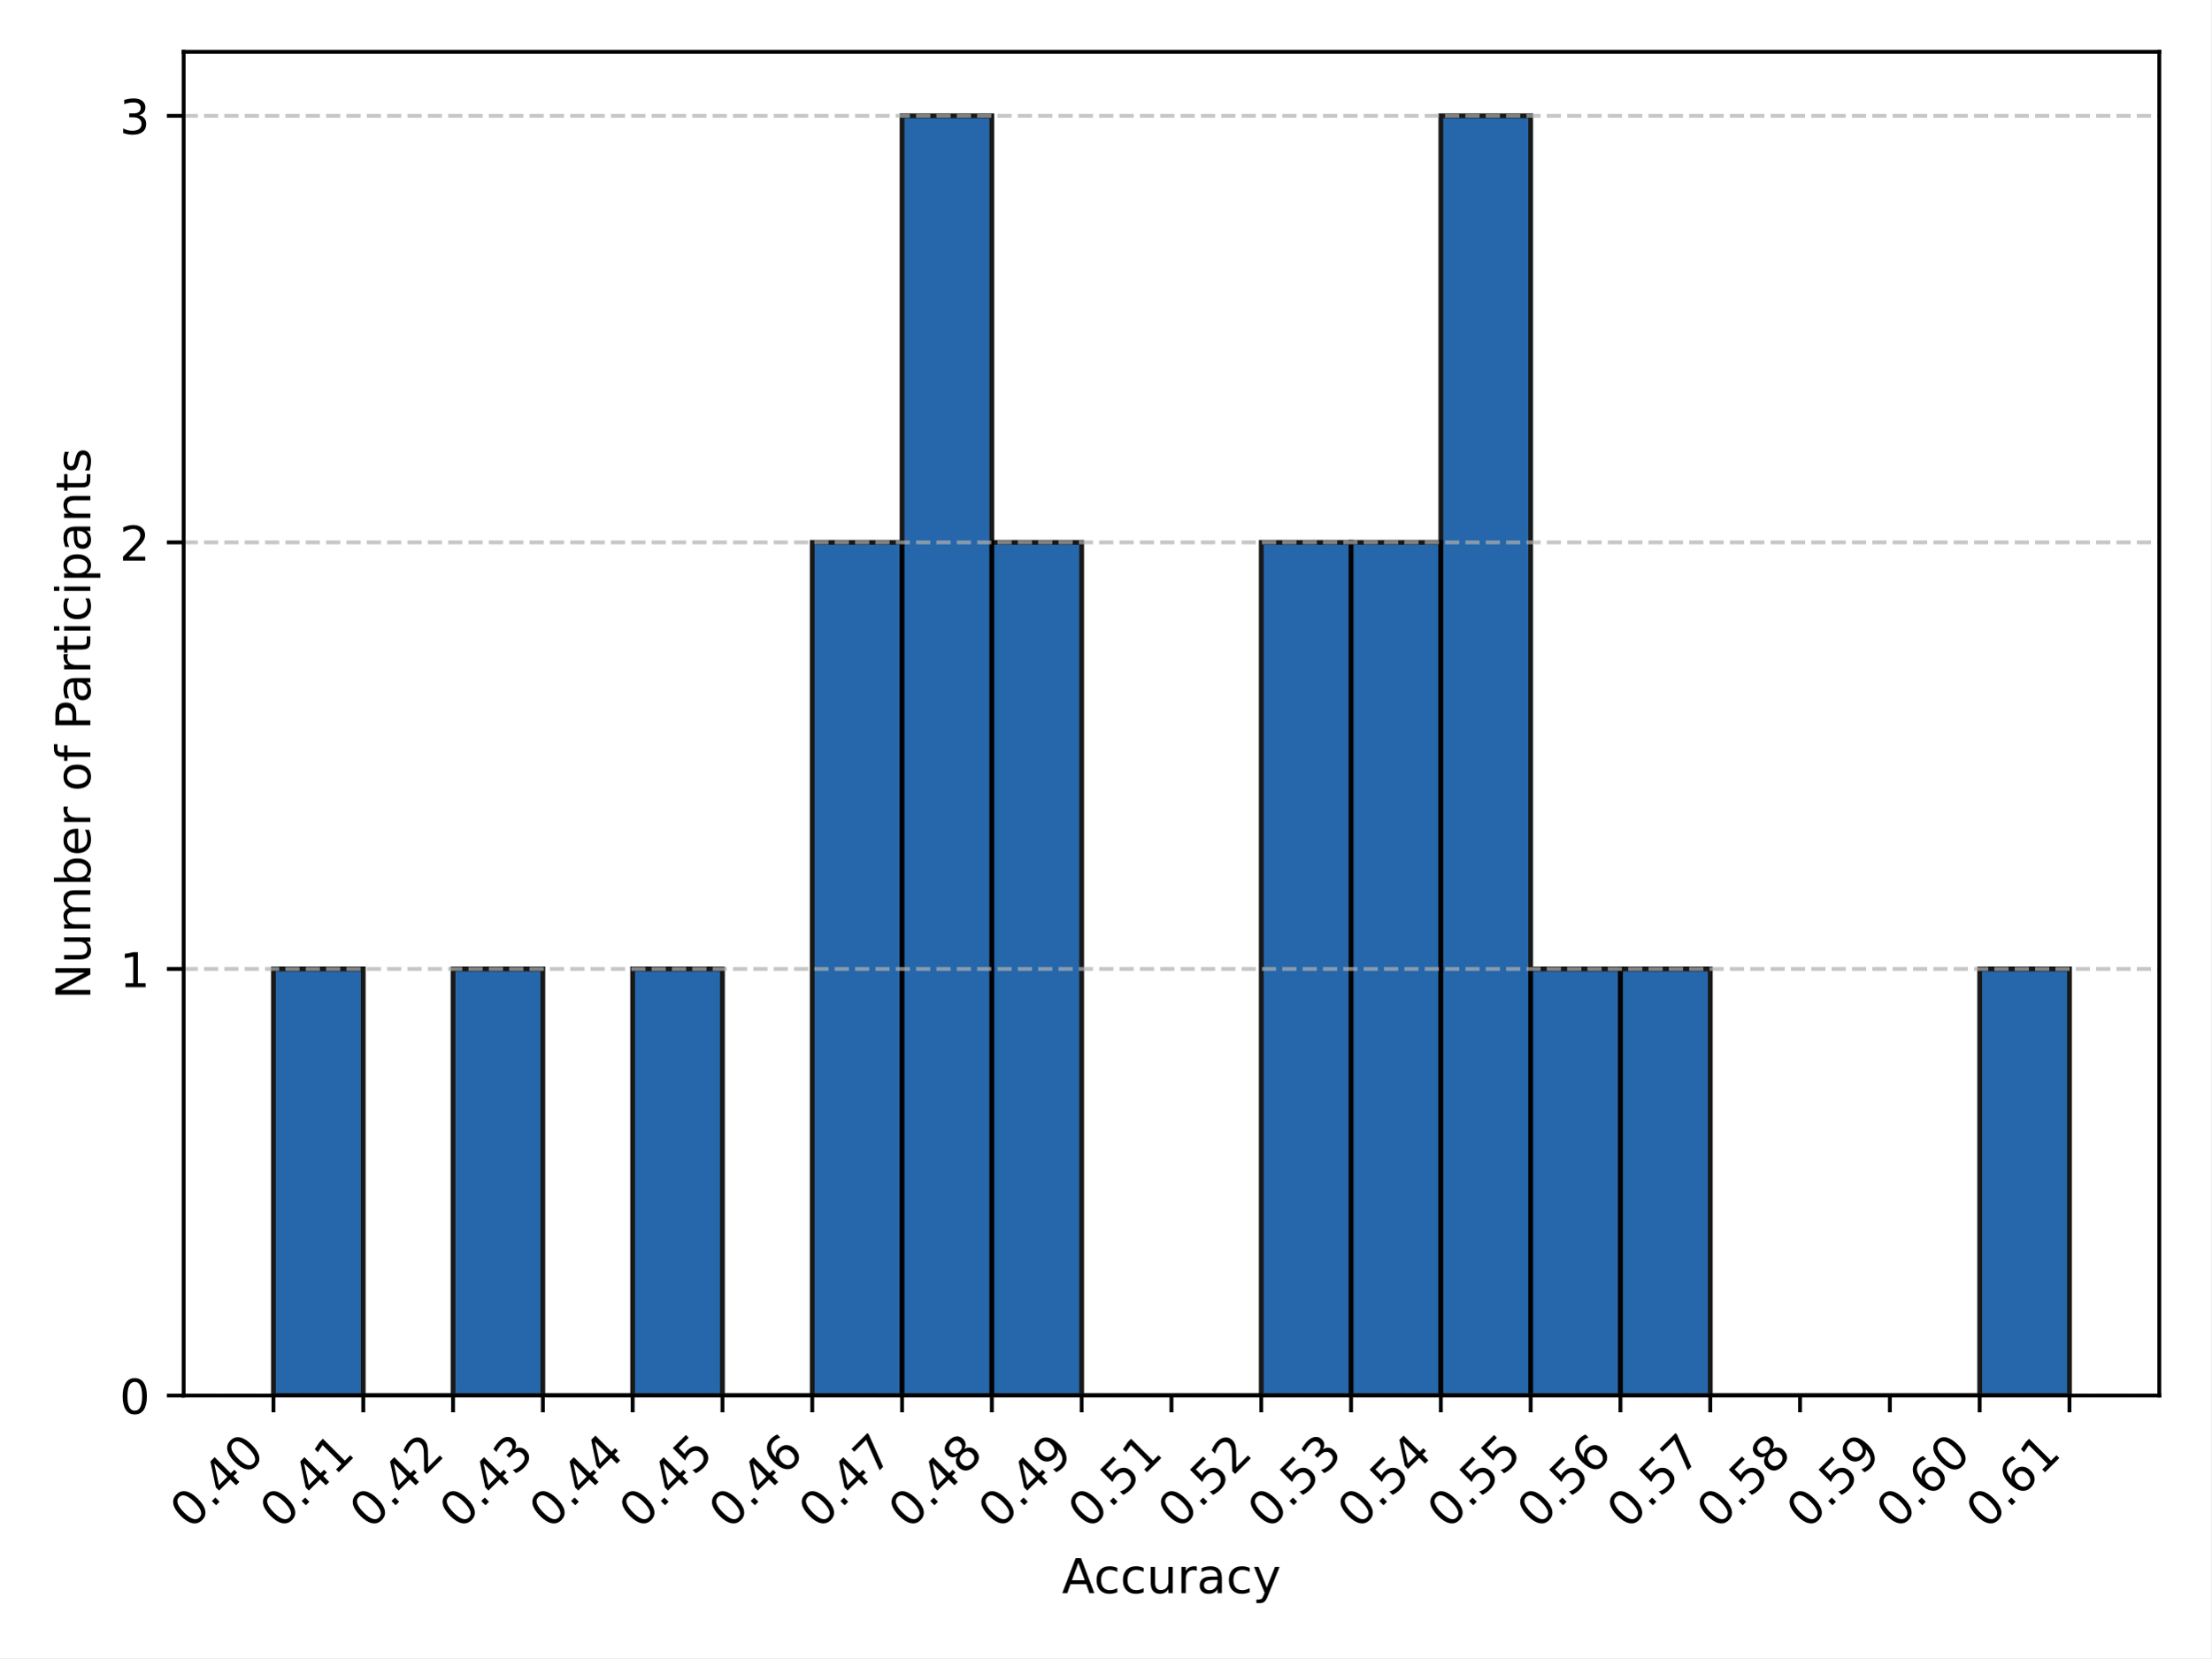
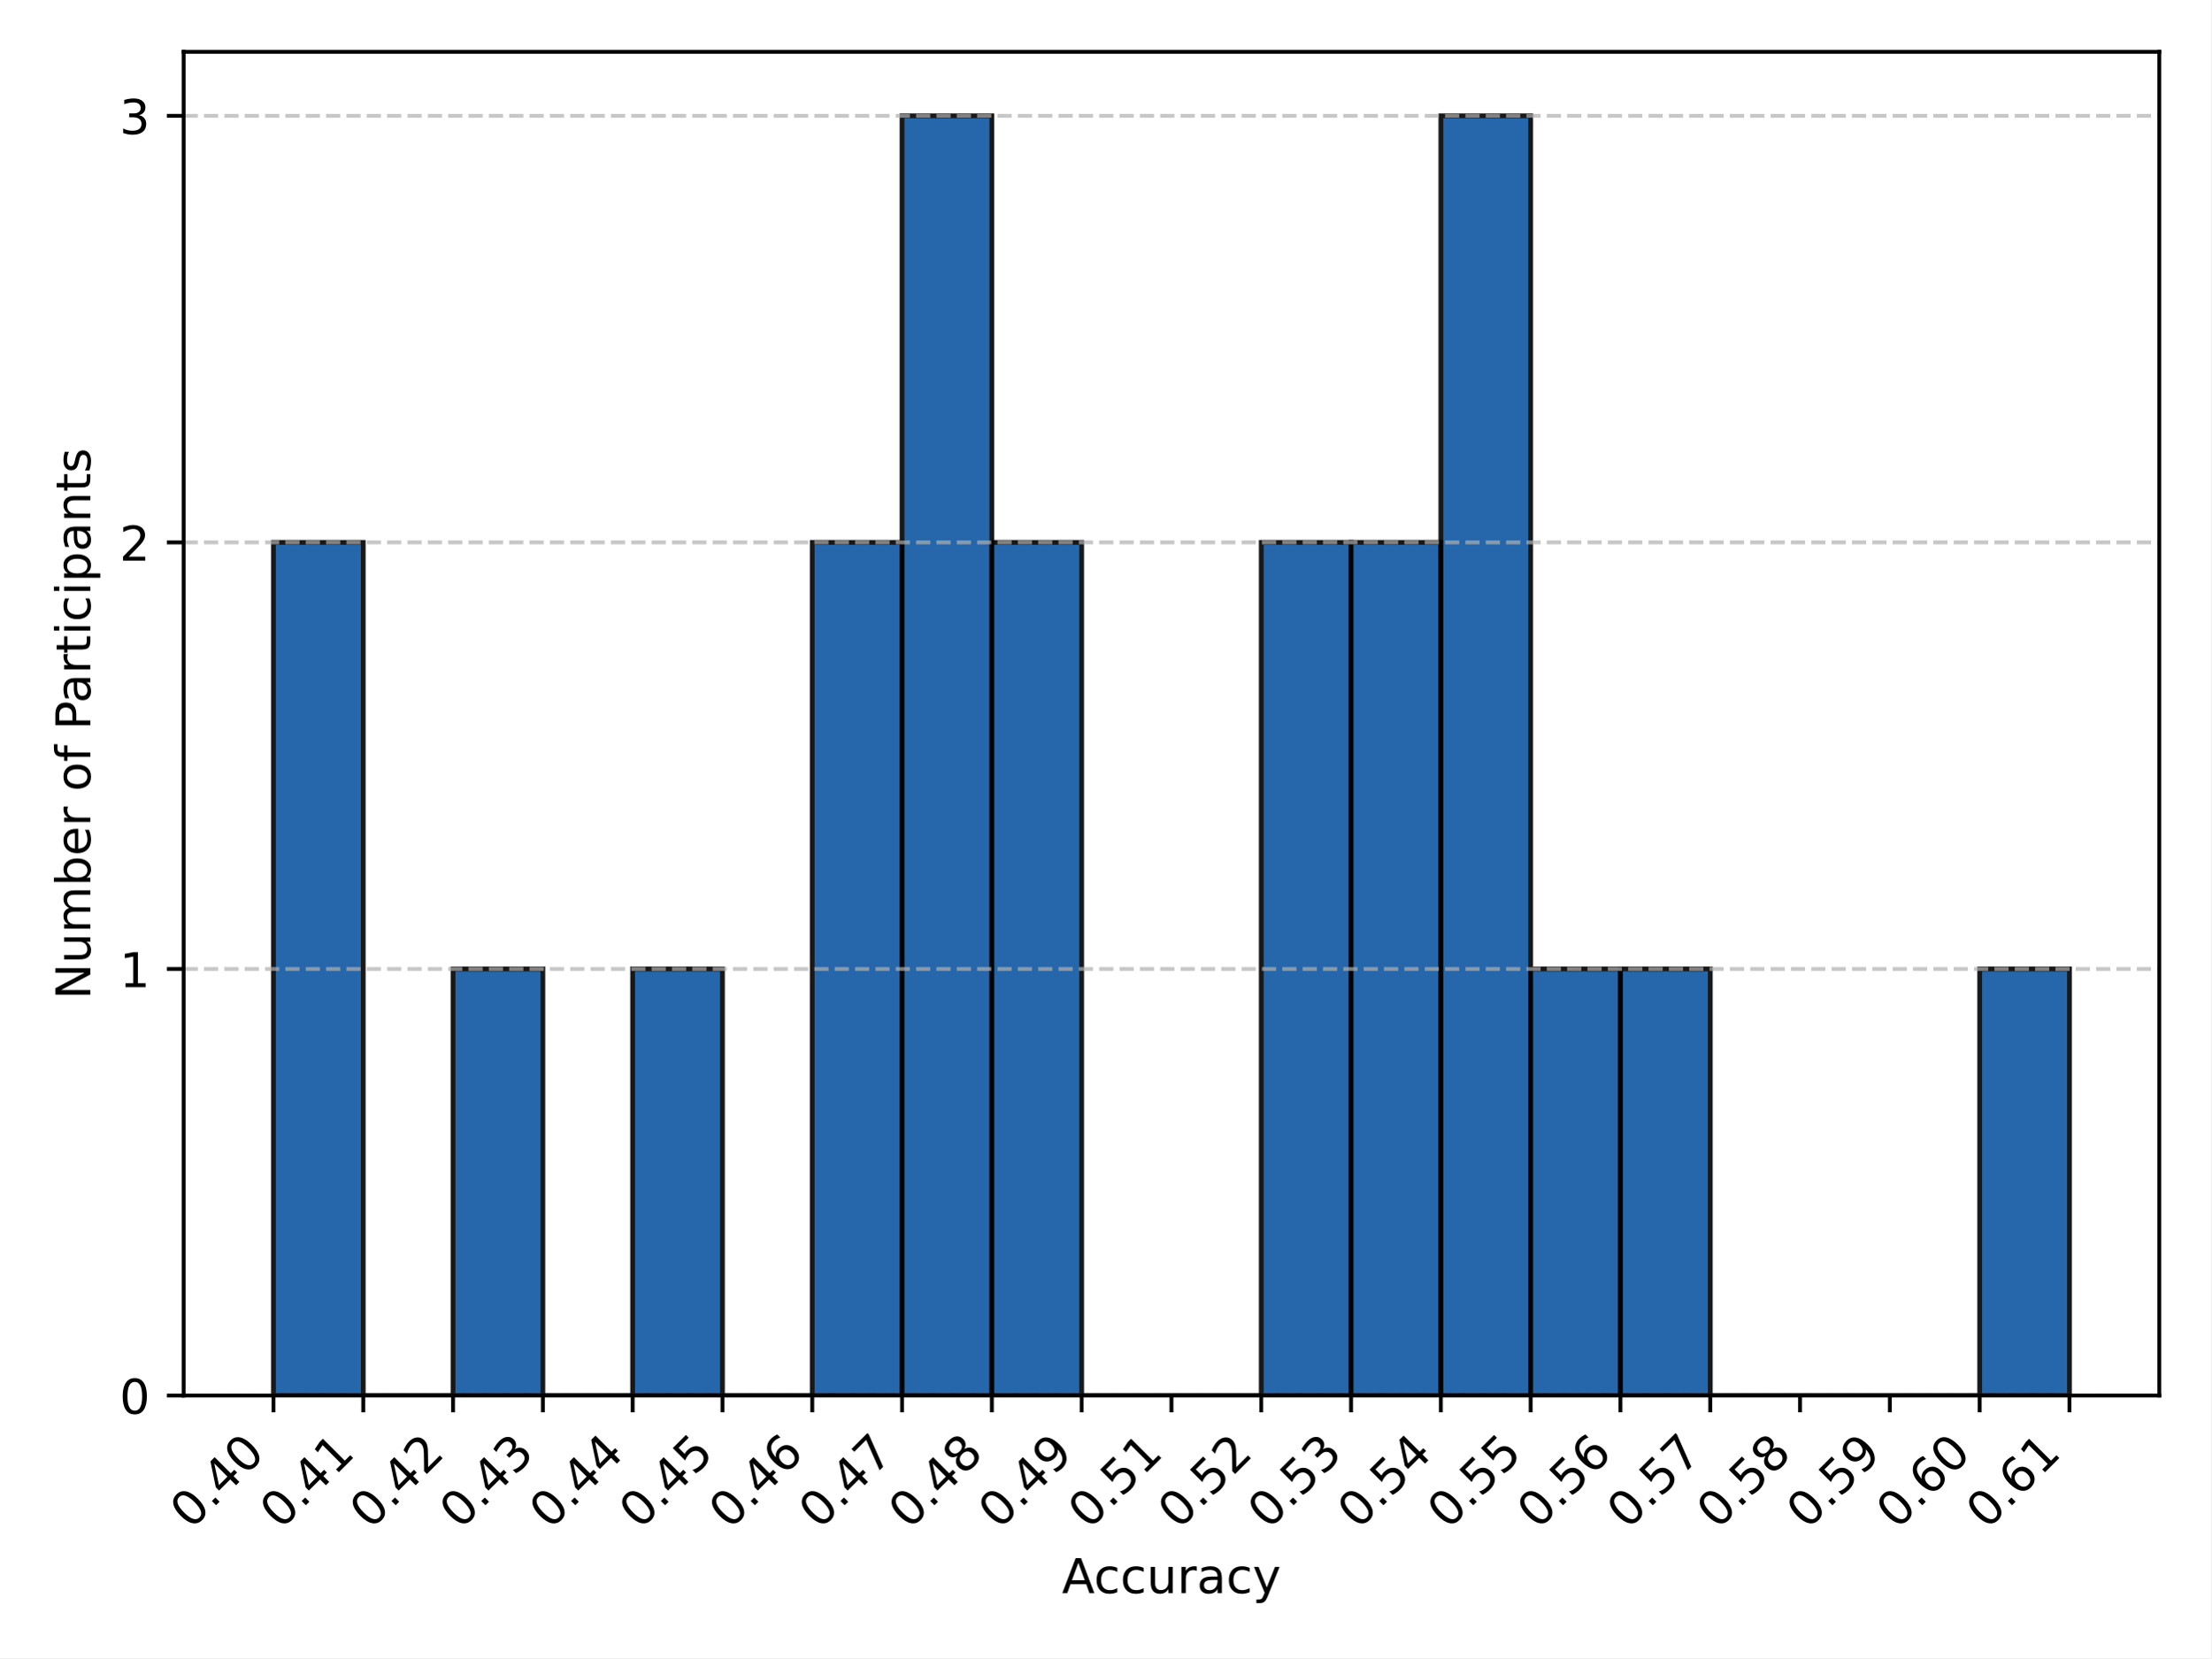
<svg xmlns="http://www.w3.org/2000/svg" xmlns:xlink="http://www.w3.org/1999/xlink" width="460.8pt" height="345.6pt" viewBox="0 0 460.8 345.6" version="1.1">
  <defs>
    <style type="text/css">*{stroke-linejoin: round; stroke-linecap: butt}</style>
  </defs>
  <g id="figure_1">
    <g id="patch_1">
      <path d="M 0 345.6  L 460.8 345.6  L 460.8 0  L 0 0  z " style="fill: #ffffff" />
    </g>
    <g id="axes_1">
      <g id="patch_2">
        <path d="M 38.27 290.873  L 450 290.873  L 450 10.8  L 38.27 10.8  z " style="fill: #ffffff" />
      </g>
      <g id="patch_3">
-         <path d="M 56.985 290.873  L 75.7 290.873  L 75.7 201.961  L 56.985 201.961  z " clip-path="url(#p32e6f1de8e)" style="fill: #0d57a1; opacity: 0.9; stroke: #000000; stroke-linejoin: miter" />
+         <path d="M 56.985 290.873  L 75.7 290.873  L 75.7 113.049  L 56.985 113.049  z " clip-path="url(#p6418ad8a39)" style="fill: #0d57a1; opacity: 0.9; stroke: #000000; stroke-linejoin: miter" />
      </g>
      <g id="patch_4">
-         <path d="M 75.7 290.873  L 94.415 290.873  L 94.415 290.873  L 75.7 290.873  z " clip-path="url(#p32e6f1de8e)" style="fill: #0d57a1; opacity: 0.9; stroke: #000000; stroke-linejoin: miter" />
+         <path d="M 75.7 290.873  L 94.415 290.873  L 94.415 290.873  L 75.7 290.873  z " clip-path="url(#p6418ad8a39)" style="fill: #0d57a1; opacity: 0.9; stroke: #000000; stroke-linejoin: miter" />
      </g>
      <g id="patch_5">
-         <path d="M 94.415 290.873  L 113.13 290.873  L 113.13 201.961  L 94.415 201.961  z " clip-path="url(#p32e6f1de8e)" style="fill: #0d57a1; opacity: 0.9; stroke: #000000; stroke-linejoin: miter" />
+         <path d="M 94.415 290.873  L 113.13 290.873  L 113.13 201.961  L 94.415 201.961  z " clip-path="url(#p6418ad8a39)" style="fill: #0d57a1; opacity: 0.9; stroke: #000000; stroke-linejoin: miter" />
      </g>
      <g id="patch_6">
-         <path d="M 113.13 290.873  L 131.845 290.873  L 131.845 290.873  L 113.13 290.873  z " clip-path="url(#p32e6f1de8e)" style="fill: #0d57a1; opacity: 0.9; stroke: #000000; stroke-linejoin: miter" />
+         <path d="M 113.13 290.873  L 131.845 290.873  L 131.845 290.873  L 113.13 290.873  z " clip-path="url(#p6418ad8a39)" style="fill: #0d57a1; opacity: 0.9; stroke: #000000; stroke-linejoin: miter" />
      </g>
      <g id="patch_7">
-         <path d="M 131.845 290.873  L 150.56 290.873  L 150.56 201.961  L 131.845 201.961  z " clip-path="url(#p32e6f1de8e)" style="fill: #0d57a1; opacity: 0.9; stroke: #000000; stroke-linejoin: miter" />
+         <path d="M 131.845 290.873  L 150.56 290.873  L 150.56 201.961  L 131.845 201.961  z " clip-path="url(#p6418ad8a39)" style="fill: #0d57a1; opacity: 0.9; stroke: #000000; stroke-linejoin: miter" />
      </g>
      <g id="patch_8">
-         <path d="M 150.56 290.873  L 169.275 290.873  L 169.275 290.873  L 150.56 290.873  z " clip-path="url(#p32e6f1de8e)" style="fill: #0d57a1; opacity: 0.9; stroke: #000000; stroke-linejoin: miter" />
+         <path d="M 150.56 290.873  L 169.275 290.873  L 169.275 290.873  L 150.56 290.873  z " clip-path="url(#p6418ad8a39)" style="fill: #0d57a1; opacity: 0.9; stroke: #000000; stroke-linejoin: miter" />
      </g>
      <g id="patch_9">
-         <path d="M 169.275 290.873  L 187.99 290.873  L 187.99 113.049  L 169.275 113.049  z " clip-path="url(#p32e6f1de8e)" style="fill: #0d57a1; opacity: 0.9; stroke: #000000; stroke-linejoin: miter" />
+         <path d="M 169.275 290.873  L 187.99 290.873  L 187.99 113.049  L 169.275 113.049  z " clip-path="url(#p6418ad8a39)" style="fill: #0d57a1; opacity: 0.9; stroke: #000000; stroke-linejoin: miter" />
      </g>
      <g id="patch_10">
-         <path d="M 187.99 290.873  L 206.705 290.873  L 206.705 24.137  L 187.99 24.137  z " clip-path="url(#p32e6f1de8e)" style="fill: #0d57a1; opacity: 0.9; stroke: #000000; stroke-linejoin: miter" />
+         <path d="M 187.99 290.873  L 206.705 290.873  L 206.705 24.137  L 187.99 24.137  z " clip-path="url(#p6418ad8a39)" style="fill: #0d57a1; opacity: 0.9; stroke: #000000; stroke-linejoin: miter" />
      </g>
      <g id="patch_11">
-         <path d="M 206.705 290.873  L 225.42 290.873  L 225.42 113.049  L 206.705 113.049  z " clip-path="url(#p32e6f1de8e)" style="fill: #0d57a1; opacity: 0.9; stroke: #000000; stroke-linejoin: miter" />
+         <path d="M 206.705 290.873  L 225.42 290.873  L 225.42 113.049  L 206.705 113.049  z " clip-path="url(#p6418ad8a39)" style="fill: #0d57a1; opacity: 0.9; stroke: #000000; stroke-linejoin: miter" />
      </g>
      <g id="patch_12">
-         <path d="M 225.42 290.873  L 244.135 290.873  L 244.135 290.873  L 225.42 290.873  z " clip-path="url(#p32e6f1de8e)" style="fill: #0d57a1; opacity: 0.9; stroke: #000000; stroke-linejoin: miter" />
+         <path d="M 225.42 290.873  L 244.135 290.873  L 244.135 290.873  L 225.42 290.873  z " clip-path="url(#p6418ad8a39)" style="fill: #0d57a1; opacity: 0.9; stroke: #000000; stroke-linejoin: miter" />
      </g>
      <g id="patch_13">
-         <path d="M 244.135 290.873  L 262.85 290.873  L 262.85 290.873  L 244.135 290.873  z " clip-path="url(#p32e6f1de8e)" style="fill: #0d57a1; opacity: 0.9; stroke: #000000; stroke-linejoin: miter" />
+         <path d="M 244.135 290.873  L 262.85 290.873  L 262.85 290.873  L 244.135 290.873  z " clip-path="url(#p6418ad8a39)" style="fill: #0d57a1; opacity: 0.9; stroke: #000000; stroke-linejoin: miter" />
      </g>
      <g id="patch_14">
-         <path d="M 262.85 290.873  L 281.565 290.873  L 281.565 113.049  L 262.85 113.049  z " clip-path="url(#p32e6f1de8e)" style="fill: #0d57a1; opacity: 0.9; stroke: #000000; stroke-linejoin: miter" />
+         <path d="M 262.85 290.873  L 281.565 290.873  L 281.565 113.049  L 262.85 113.049  z " clip-path="url(#p6418ad8a39)" style="fill: #0d57a1; opacity: 0.9; stroke: #000000; stroke-linejoin: miter" />
      </g>
      <g id="patch_15">
-         <path d="M 281.565 290.873  L 300.28 290.873  L 300.28 113.049  L 281.565 113.049  z " clip-path="url(#p32e6f1de8e)" style="fill: #0d57a1; opacity: 0.9; stroke: #000000; stroke-linejoin: miter" />
+         <path d="M 281.565 290.873  L 300.28 290.873  L 300.28 113.049  L 281.565 113.049  z " clip-path="url(#p6418ad8a39)" style="fill: #0d57a1; opacity: 0.9; stroke: #000000; stroke-linejoin: miter" />
      </g>
      <g id="patch_16">
-         <path d="M 300.28 290.873  L 318.995 290.873  L 318.995 24.137  L 300.28 24.137  z " clip-path="url(#p32e6f1de8e)" style="fill: #0d57a1; opacity: 0.9; stroke: #000000; stroke-linejoin: miter" />
+         <path d="M 300.28 290.873  L 318.995 290.873  L 318.995 24.137  L 300.28 24.137  z " clip-path="url(#p6418ad8a39)" style="fill: #0d57a1; opacity: 0.9; stroke: #000000; stroke-linejoin: miter" />
      </g>
      <g id="patch_17">
-         <path d="M 318.995 290.873  L 337.71 290.873  L 337.71 201.961  L 318.995 201.961  z " clip-path="url(#p32e6f1de8e)" style="fill: #0d57a1; opacity: 0.9; stroke: #000000; stroke-linejoin: miter" />
+         <path d="M 318.995 290.873  L 337.71 290.873  L 337.71 201.961  L 318.995 201.961  z " clip-path="url(#p6418ad8a39)" style="fill: #0d57a1; opacity: 0.9; stroke: #000000; stroke-linejoin: miter" />
      </g>
      <g id="patch_18">
-         <path d="M 337.71 290.873  L 356.425 290.873  L 356.425 201.961  L 337.71 201.961  z " clip-path="url(#p32e6f1de8e)" style="fill: #0d57a1; opacity: 0.9; stroke: #000000; stroke-linejoin: miter" />
+         <path d="M 337.71 290.873  L 356.425 290.873  L 356.425 201.961  L 337.71 201.961  z " clip-path="url(#p6418ad8a39)" style="fill: #0d57a1; opacity: 0.9; stroke: #000000; stroke-linejoin: miter" />
      </g>
      <g id="patch_19">
-         <path d="M 356.425 290.873  L 375.14 290.873  L 375.14 290.873  L 356.425 290.873  z " clip-path="url(#p32e6f1de8e)" style="fill: #0d57a1; opacity: 0.9; stroke: #000000; stroke-linejoin: miter" />
+         <path d="M 356.425 290.873  L 375.14 290.873  L 375.14 290.873  L 356.425 290.873  z " clip-path="url(#p6418ad8a39)" style="fill: #0d57a1; opacity: 0.9; stroke: #000000; stroke-linejoin: miter" />
      </g>
      <g id="patch_20">
-         <path d="M 375.14 290.873  L 393.855 290.873  L 393.855 290.873  L 375.14 290.873  z " clip-path="url(#p32e6f1de8e)" style="fill: #0d57a1; opacity: 0.9; stroke: #000000; stroke-linejoin: miter" />
+         <path d="M 375.14 290.873  L 393.855 290.873  L 393.855 290.873  L 375.14 290.873  z " clip-path="url(#p6418ad8a39)" style="fill: #0d57a1; opacity: 0.9; stroke: #000000; stroke-linejoin: miter" />
      </g>
      <g id="patch_21">
-         <path d="M 393.855 290.873  L 412.57 290.873  L 412.57 290.873  L 393.855 290.873  z " clip-path="url(#p32e6f1de8e)" style="fill: #0d57a1; opacity: 0.9; stroke: #000000; stroke-linejoin: miter" />
+         <path d="M 393.855 290.873  L 412.57 290.873  L 412.57 290.873  L 393.855 290.873  z " clip-path="url(#p6418ad8a39)" style="fill: #0d57a1; opacity: 0.9; stroke: #000000; stroke-linejoin: miter" />
      </g>
      <g id="patch_22">
-         <path d="M 412.57 290.873  L 431.285 290.873  L 431.285 201.961  L 412.57 201.961  z " clip-path="url(#p32e6f1de8e)" style="fill: #0d57a1; opacity: 0.9; stroke: #000000; stroke-linejoin: miter" />
+         <path d="M 412.57 290.873  L 431.285 290.873  L 431.285 201.961  L 412.57 201.961  z " clip-path="url(#p6418ad8a39)" style="fill: #0d57a1; opacity: 0.9; stroke: #000000; stroke-linejoin: miter" />
      </g>
      <g id="matplotlib.axis_1">
        <g id="xtick_1">
          <g id="line2d_1">
            <defs>
-               <path id="macf2cde46b" d="M 0 0  L 0 3.5  " style="stroke: #000000; stroke-width: 0.8" />
+               <path id="me82c84324d" d="M 0 0  L 0 3.5  " style="stroke: #000000; stroke-width: 0.8" />
            </defs>
            <g>
-               <use xlink:href="#macf2cde46b" x="56.985" y="290.873" style="stroke: #000000; stroke-width: 0.8" />
+               <use xlink:href="#me82c84324d" x="56.985" y="290.873" style="stroke: #000000; stroke-width: 0.8" />
            </g>
          </g>
          <g id="text_1">
            <g transform="translate(39.77026 318.9905) rotate(-45) scale(0.1 -0.1)">
              <defs>
                <path id="DejaVuSans-30" d="M 2034 4250  Q 1547 4250 1301 3770  Q 1056 3291 1056 2328  Q 1056 1369 1301 889  Q 1547 409 2034 409  Q 2525 409 2770 889  Q 3016 1369 3016 2328  Q 3016 3291 2770 3770  Q 2525 4250 2034 4250  z M 2034 4750  Q 2819 4750 3233 4129  Q 3647 3509 3647 2328  Q 3647 1150 3233 529  Q 2819 -91 2034 -91  Q 1250 -91 836 529  Q 422 1150 422 2328  Q 422 3509 836 4129  Q 1250 4750 2034 4750  z " transform="scale(0.015625)" />
                <path id="DejaVuSans-2e" d="M 684 794  L 1344 794  L 1344 0  L 684 0  L 684 794  z " transform="scale(0.015625)" />
                <path id="DejaVuSans-34" d="M 2419 4116  L 825 1625  L 2419 1625  L 2419 4116  z M 2253 4666  L 3047 4666  L 3047 1625  L 3713 1625  L 3713 1100  L 3047 1100  L 3047 0  L 2419 0  L 2419 1100  L 313 1100  L 313 1709  L 2253 4666  z " transform="scale(0.015625)" />
              </defs>
              <use xlink:href="#DejaVuSans-30" />
              <use xlink:href="#DejaVuSans-2e" x="63.623" />
              <use xlink:href="#DejaVuSans-34" x="95.41" />
              <use xlink:href="#DejaVuSans-30" x="159.033" />
            </g>
          </g>
        </g>
        <g id="xtick_2">
          <g id="line2d_2">
            <g>
-               <use xlink:href="#macf2cde46b" x="75.7" y="290.873" style="stroke: #000000; stroke-width: 0.8" />
+               <use xlink:href="#me82c84324d" x="75.7" y="290.873" style="stroke: #000000; stroke-width: 0.8" />
            </g>
          </g>
          <g id="text_2">
            <g transform="translate(58.48526 318.9905) rotate(-45) scale(0.1 -0.1)">
              <defs>
                <path id="DejaVuSans-31" d="M 794 531  L 1825 531  L 1825 4091  L 703 3866  L 703 4441  L 1819 4666  L 2450 4666  L 2450 531  L 3481 531  L 3481 0  L 794 0  L 794 531  z " transform="scale(0.015625)" />
              </defs>
              <use xlink:href="#DejaVuSans-30" />
              <use xlink:href="#DejaVuSans-2e" x="63.623" />
              <use xlink:href="#DejaVuSans-34" x="95.41" />
              <use xlink:href="#DejaVuSans-31" x="159.033" />
            </g>
          </g>
        </g>
        <g id="xtick_3">
          <g id="line2d_3">
            <g>
-               <use xlink:href="#macf2cde46b" x="94.415" y="290.873" style="stroke: #000000; stroke-width: 0.8" />
+               <use xlink:href="#me82c84324d" x="94.415" y="290.873" style="stroke: #000000; stroke-width: 0.8" />
            </g>
          </g>
          <g id="text_3">
            <g transform="translate(77.20026 318.9905) rotate(-45) scale(0.1 -0.1)">
              <defs>
                <path id="DejaVuSans-32" d="M 1228 531  L 3431 531  L 3431 0  L 469 0  L 469 531  Q 828 903 1448 1529  Q 2069 2156 2228 2338  Q 2531 2678 2651 2914  Q 2772 3150 2772 3378  Q 2772 3750 2511 3984  Q 2250 4219 1831 4219  Q 1534 4219 1204 4116  Q 875 4013 500 3803  L 500 4441  Q 881 4594 1212 4672  Q 1544 4750 1819 4750  Q 2544 4750 2975 4387  Q 3406 4025 3406 3419  Q 3406 3131 3298 2873  Q 3191 2616 2906 2266  Q 2828 2175 2409 1742  Q 1991 1309 1228 531  z " transform="scale(0.015625)" />
              </defs>
              <use xlink:href="#DejaVuSans-30" />
              <use xlink:href="#DejaVuSans-2e" x="63.623" />
              <use xlink:href="#DejaVuSans-34" x="95.41" />
              <use xlink:href="#DejaVuSans-32" x="159.033" />
            </g>
          </g>
        </g>
        <g id="xtick_4">
          <g id="line2d_4">
            <g>
-               <use xlink:href="#macf2cde46b" x="113.13" y="290.873" style="stroke: #000000; stroke-width: 0.8" />
+               <use xlink:href="#me82c84324d" x="113.13" y="290.873" style="stroke: #000000; stroke-width: 0.8" />
            </g>
          </g>
          <g id="text_4">
            <g transform="translate(95.91526 318.9905) rotate(-45) scale(0.1 -0.1)">
              <defs>
                <path id="DejaVuSans-33" d="M 2597 2516  Q 3050 2419 3304 2112  Q 3559 1806 3559 1356  Q 3559 666 3084 287  Q 2609 -91 1734 -91  Q 1441 -91 1130 -33  Q 819 25 488 141  L 488 750  Q 750 597 1062 519  Q 1375 441 1716 441  Q 2309 441 2620 675  Q 2931 909 2931 1356  Q 2931 1769 2642 2001  Q 2353 2234 1838 2234  L 1294 2234  L 1294 2753  L 1863 2753  Q 2328 2753 2575 2939  Q 2822 3125 2822 3475  Q 2822 3834 2567 4026  Q 2313 4219 1838 4219  Q 1578 4219 1281 4162  Q 984 4106 628 3988  L 628 4550  Q 988 4650 1302 4700  Q 1616 4750 1894 4750  Q 2613 4750 3031 4423  Q 3450 4097 3450 3541  Q 3450 3153 3228 2886  Q 3006 2619 2597 2516  z " transform="scale(0.015625)" />
              </defs>
              <use xlink:href="#DejaVuSans-30" />
              <use xlink:href="#DejaVuSans-2e" x="63.623" />
              <use xlink:href="#DejaVuSans-34" x="95.41" />
              <use xlink:href="#DejaVuSans-33" x="159.033" />
            </g>
          </g>
        </g>
        <g id="xtick_5">
          <g id="line2d_5">
            <g>
-               <use xlink:href="#macf2cde46b" x="131.845" y="290.873" style="stroke: #000000; stroke-width: 0.8" />
+               <use xlink:href="#me82c84324d" x="131.845" y="290.873" style="stroke: #000000; stroke-width: 0.8" />
            </g>
          </g>
          <g id="text_5">
            <g transform="translate(114.6303 318.9905) rotate(-45) scale(0.1 -0.1)">
              <use xlink:href="#DejaVuSans-30" />
              <use xlink:href="#DejaVuSans-2e" x="63.623" />
              <use xlink:href="#DejaVuSans-34" x="95.41" />
              <use xlink:href="#DejaVuSans-34" x="159.033" />
            </g>
          </g>
        </g>
        <g id="xtick_6">
          <g id="line2d_6">
            <g>
-               <use xlink:href="#macf2cde46b" x="150.56" y="290.873" style="stroke: #000000; stroke-width: 0.8" />
+               <use xlink:href="#me82c84324d" x="150.56" y="290.873" style="stroke: #000000; stroke-width: 0.8" />
            </g>
          </g>
          <g id="text_6">
            <g transform="translate(133.3453 318.9905) rotate(-45) scale(0.1 -0.1)">
              <defs>
                <path id="DejaVuSans-35" d="M 691 4666  L 3169 4666  L 3169 4134  L 1269 4134  L 1269 2991  Q 1406 3038 1543 3061  Q 1681 3084 1819 3084  Q 2600 3084 3056 2656  Q 3513 2228 3513 1497  Q 3513 744 3044 326  Q 2575 -91 1722 -91  Q 1428 -91 1123 -41  Q 819 9 494 109  L 494 744  Q 775 591 1075 516  Q 1375 441 1709 441  Q 2250 441 2565 725  Q 2881 1009 2881 1497  Q 2881 1984 2565 2268  Q 2250 2553 1709 2553  Q 1456 2553 1204 2497  Q 953 2441 691 2322  L 691 4666  z " transform="scale(0.015625)" />
              </defs>
              <use xlink:href="#DejaVuSans-30" />
              <use xlink:href="#DejaVuSans-2e" x="63.623" />
              <use xlink:href="#DejaVuSans-34" x="95.41" />
              <use xlink:href="#DejaVuSans-35" x="159.033" />
            </g>
          </g>
        </g>
        <g id="xtick_7">
          <g id="line2d_7">
            <g>
-               <use xlink:href="#macf2cde46b" x="169.275" y="290.873" style="stroke: #000000; stroke-width: 0.8" />
+               <use xlink:href="#me82c84324d" x="169.275" y="290.873" style="stroke: #000000; stroke-width: 0.8" />
            </g>
          </g>
          <g id="text_7">
            <g transform="translate(152.0603 318.9905) rotate(-45) scale(0.1 -0.1)">
              <defs>
                <path id="DejaVuSans-36" d="M 2113 2584  Q 1688 2584 1439 2293  Q 1191 2003 1191 1497  Q 1191 994 1439 701  Q 1688 409 2113 409  Q 2538 409 2786 701  Q 3034 994 3034 1497  Q 3034 2003 2786 2293  Q 2538 2584 2113 2584  z M 3366 4563  L 3366 3988  Q 3128 4100 2886 4159  Q 2644 4219 2406 4219  Q 1781 4219 1451 3797  Q 1122 3375 1075 2522  Q 1259 2794 1537 2939  Q 1816 3084 2150 3084  Q 2853 3084 3261 2657  Q 3669 2231 3669 1497  Q 3669 778 3244 343  Q 2819 -91 2113 -91  Q 1303 -91 875 529  Q 447 1150 447 2328  Q 447 3434 972 4092  Q 1497 4750 2381 4750  Q 2619 4750 2861 4703  Q 3103 4656 3366 4563  z " transform="scale(0.015625)" />
              </defs>
              <use xlink:href="#DejaVuSans-30" />
              <use xlink:href="#DejaVuSans-2e" x="63.623" />
              <use xlink:href="#DejaVuSans-34" x="95.41" />
              <use xlink:href="#DejaVuSans-36" x="159.033" />
            </g>
          </g>
        </g>
        <g id="xtick_8">
          <g id="line2d_8">
            <g>
-               <use xlink:href="#macf2cde46b" x="187.99" y="290.873" style="stroke: #000000; stroke-width: 0.8" />
+               <use xlink:href="#me82c84324d" x="187.99" y="290.873" style="stroke: #000000; stroke-width: 0.8" />
            </g>
          </g>
          <g id="text_8">
            <g transform="translate(170.7753 318.9905) rotate(-45) scale(0.1 -0.1)">
              <defs>
                <path id="DejaVuSans-37" d="M 525 4666  L 3525 4666  L 3525 4397  L 1831 0  L 1172 0  L 2766 4134  L 525 4134  L 525 4666  z " transform="scale(0.015625)" />
              </defs>
              <use xlink:href="#DejaVuSans-30" />
              <use xlink:href="#DejaVuSans-2e" x="63.623" />
              <use xlink:href="#DejaVuSans-34" x="95.41" />
              <use xlink:href="#DejaVuSans-37" x="159.033" />
            </g>
          </g>
        </g>
        <g id="xtick_9">
          <g id="line2d_9">
            <g>
-               <use xlink:href="#macf2cde46b" x="206.705" y="290.873" style="stroke: #000000; stroke-width: 0.8" />
+               <use xlink:href="#me82c84324d" x="206.705" y="290.873" style="stroke: #000000; stroke-width: 0.8" />
            </g>
          </g>
          <g id="text_9">
            <g transform="translate(189.4903 318.9905) rotate(-45) scale(0.1 -0.1)">
              <defs>
                <path id="DejaVuSans-38" d="M 2034 2216  Q 1584 2216 1326 1975  Q 1069 1734 1069 1313  Q 1069 891 1326 650  Q 1584 409 2034 409  Q 2484 409 2743 651  Q 3003 894 3003 1313  Q 3003 1734 2745 1975  Q 2488 2216 2034 2216  z M 1403 2484  Q 997 2584 770 2862  Q 544 3141 544 3541  Q 544 4100 942 4425  Q 1341 4750 2034 4750  Q 2731 4750 3128 4425  Q 3525 4100 3525 3541  Q 3525 3141 3298 2862  Q 3072 2584 2669 2484  Q 3125 2378 3379 2068  Q 3634 1759 3634 1313  Q 3634 634 3220 271  Q 2806 -91 2034 -91  Q 1263 -91 848 271  Q 434 634 434 1313  Q 434 1759 690 2068  Q 947 2378 1403 2484  z M 1172 3481  Q 1172 3119 1398 2916  Q 1625 2713 2034 2713  Q 2441 2713 2670 2916  Q 2900 3119 2900 3481  Q 2900 3844 2670 4047  Q 2441 4250 2034 4250  Q 1625 4250 1398 4047  Q 1172 3844 1172 3481  z " transform="scale(0.015625)" />
              </defs>
              <use xlink:href="#DejaVuSans-30" />
              <use xlink:href="#DejaVuSans-2e" x="63.623" />
              <use xlink:href="#DejaVuSans-34" x="95.41" />
              <use xlink:href="#DejaVuSans-38" x="159.033" />
            </g>
          </g>
        </g>
        <g id="xtick_10">
          <g id="line2d_10">
            <g>
-               <use xlink:href="#macf2cde46b" x="225.42" y="290.873" style="stroke: #000000; stroke-width: 0.8" />
+               <use xlink:href="#me82c84324d" x="225.42" y="290.873" style="stroke: #000000; stroke-width: 0.8" />
            </g>
          </g>
          <g id="text_10">
            <g transform="translate(208.2053 318.9905) rotate(-45) scale(0.1 -0.1)">
              <defs>
                <path id="DejaVuSans-39" d="M 703 97  L 703 672  Q 941 559 1184 500  Q 1428 441 1663 441  Q 2288 441 2617 861  Q 2947 1281 2994 2138  Q 2813 1869 2534 1725  Q 2256 1581 1919 1581  Q 1219 1581 811 2004  Q 403 2428 403 3163  Q 403 3881 828 4315  Q 1253 4750 1959 4750  Q 2769 4750 3195 4129  Q 3622 3509 3622 2328  Q 3622 1225 3098 567  Q 2575 -91 1691 -91  Q 1453 -91 1209 -44  Q 966 3 703 97  z M 1959 2075  Q 2384 2075 2632 2365  Q 2881 2656 2881 3163  Q 2881 3666 2632 3958  Q 2384 4250 1959 4250  Q 1534 4250 1286 3958  Q 1038 3666 1038 3163  Q 1038 2656 1286 2365  Q 1534 2075 1959 2075  z " transform="scale(0.015625)" />
              </defs>
              <use xlink:href="#DejaVuSans-30" />
              <use xlink:href="#DejaVuSans-2e" x="63.623" />
              <use xlink:href="#DejaVuSans-34" x="95.41" />
              <use xlink:href="#DejaVuSans-39" x="159.033" />
            </g>
          </g>
        </g>
        <g id="xtick_11">
          <g id="line2d_11">
            <g>
-               <use xlink:href="#macf2cde46b" x="244.135" y="290.873" style="stroke: #000000; stroke-width: 0.8" />
+               <use xlink:href="#me82c84324d" x="244.135" y="290.873" style="stroke: #000000; stroke-width: 0.8" />
            </g>
          </g>
          <g id="text_11">
            <g transform="translate(226.9203 318.9905) rotate(-45) scale(0.1 -0.1)">
              <use xlink:href="#DejaVuSans-30" />
              <use xlink:href="#DejaVuSans-2e" x="63.623" />
              <use xlink:href="#DejaVuSans-35" x="95.41" />
              <use xlink:href="#DejaVuSans-31" x="159.033" />
            </g>
          </g>
        </g>
        <g id="xtick_12">
          <g id="line2d_12">
            <g>
-               <use xlink:href="#macf2cde46b" x="262.85" y="290.873" style="stroke: #000000; stroke-width: 0.8" />
+               <use xlink:href="#me82c84324d" x="262.85" y="290.873" style="stroke: #000000; stroke-width: 0.8" />
            </g>
          </g>
          <g id="text_12">
            <g transform="translate(245.6353 318.9905) rotate(-45) scale(0.1 -0.1)">
              <use xlink:href="#DejaVuSans-30" />
              <use xlink:href="#DejaVuSans-2e" x="63.623" />
              <use xlink:href="#DejaVuSans-35" x="95.41" />
              <use xlink:href="#DejaVuSans-32" x="159.033" />
            </g>
          </g>
        </g>
        <g id="xtick_13">
          <g id="line2d_13">
            <g>
-               <use xlink:href="#macf2cde46b" x="281.565" y="290.873" style="stroke: #000000; stroke-width: 0.8" />
+               <use xlink:href="#me82c84324d" x="281.565" y="290.873" style="stroke: #000000; stroke-width: 0.8" />
            </g>
          </g>
          <g id="text_13">
            <g transform="translate(264.3503 318.9905) rotate(-45) scale(0.1 -0.1)">
              <use xlink:href="#DejaVuSans-30" />
              <use xlink:href="#DejaVuSans-2e" x="63.623" />
              <use xlink:href="#DejaVuSans-35" x="95.41" />
              <use xlink:href="#DejaVuSans-33" x="159.033" />
            </g>
          </g>
        </g>
        <g id="xtick_14">
          <g id="line2d_14">
            <g>
-               <use xlink:href="#macf2cde46b" x="300.28" y="290.873" style="stroke: #000000; stroke-width: 0.8" />
+               <use xlink:href="#me82c84324d" x="300.28" y="290.873" style="stroke: #000000; stroke-width: 0.8" />
            </g>
          </g>
          <g id="text_14">
            <g transform="translate(283.0653 318.9905) rotate(-45) scale(0.1 -0.1)">
              <use xlink:href="#DejaVuSans-30" />
              <use xlink:href="#DejaVuSans-2e" x="63.623" />
              <use xlink:href="#DejaVuSans-35" x="95.41" />
              <use xlink:href="#DejaVuSans-34" x="159.033" />
            </g>
          </g>
        </g>
        <g id="xtick_15">
          <g id="line2d_15">
            <g>
-               <use xlink:href="#macf2cde46b" x="318.995" y="290.873" style="stroke: #000000; stroke-width: 0.8" />
+               <use xlink:href="#me82c84324d" x="318.995" y="290.873" style="stroke: #000000; stroke-width: 0.8" />
            </g>
          </g>
          <g id="text_15">
            <g transform="translate(301.7803 318.9905) rotate(-45) scale(0.1 -0.1)">
              <use xlink:href="#DejaVuSans-30" />
              <use xlink:href="#DejaVuSans-2e" x="63.623" />
              <use xlink:href="#DejaVuSans-35" x="95.41" />
              <use xlink:href="#DejaVuSans-35" x="159.033" />
            </g>
          </g>
        </g>
        <g id="xtick_16">
          <g id="line2d_16">
            <g>
-               <use xlink:href="#macf2cde46b" x="337.71" y="290.873" style="stroke: #000000; stroke-width: 0.8" />
+               <use xlink:href="#me82c84324d" x="337.71" y="290.873" style="stroke: #000000; stroke-width: 0.8" />
            </g>
          </g>
          <g id="text_16">
            <g transform="translate(320.4953 318.9905) rotate(-45) scale(0.1 -0.1)">
              <use xlink:href="#DejaVuSans-30" />
              <use xlink:href="#DejaVuSans-2e" x="63.623" />
              <use xlink:href="#DejaVuSans-35" x="95.41" />
              <use xlink:href="#DejaVuSans-36" x="159.033" />
            </g>
          </g>
        </g>
        <g id="xtick_17">
          <g id="line2d_17">
            <g>
-               <use xlink:href="#macf2cde46b" x="356.425" y="290.873" style="stroke: #000000; stroke-width: 0.8" />
+               <use xlink:href="#me82c84324d" x="356.425" y="290.873" style="stroke: #000000; stroke-width: 0.8" />
            </g>
          </g>
          <g id="text_17">
            <g transform="translate(339.2103 318.9905) rotate(-45) scale(0.1 -0.1)">
              <use xlink:href="#DejaVuSans-30" />
              <use xlink:href="#DejaVuSans-2e" x="63.623" />
              <use xlink:href="#DejaVuSans-35" x="95.41" />
              <use xlink:href="#DejaVuSans-37" x="159.033" />
            </g>
          </g>
        </g>
        <g id="xtick_18">
          <g id="line2d_18">
            <g>
-               <use xlink:href="#macf2cde46b" x="375.14" y="290.873" style="stroke: #000000; stroke-width: 0.8" />
+               <use xlink:href="#me82c84324d" x="375.14" y="290.873" style="stroke: #000000; stroke-width: 0.8" />
            </g>
          </g>
          <g id="text_18">
            <g transform="translate(357.9253 318.9905) rotate(-45) scale(0.1 -0.1)">
              <use xlink:href="#DejaVuSans-30" />
              <use xlink:href="#DejaVuSans-2e" x="63.623" />
              <use xlink:href="#DejaVuSans-35" x="95.41" />
              <use xlink:href="#DejaVuSans-38" x="159.033" />
            </g>
          </g>
        </g>
        <g id="xtick_19">
          <g id="line2d_19">
            <g>
-               <use xlink:href="#macf2cde46b" x="393.855" y="290.873" style="stroke: #000000; stroke-width: 0.8" />
+               <use xlink:href="#me82c84324d" x="393.855" y="290.873" style="stroke: #000000; stroke-width: 0.8" />
            </g>
          </g>
          <g id="text_19">
            <g transform="translate(376.6403 318.9905) rotate(-45) scale(0.1 -0.1)">
              <use xlink:href="#DejaVuSans-30" />
              <use xlink:href="#DejaVuSans-2e" x="63.623" />
              <use xlink:href="#DejaVuSans-35" x="95.41" />
              <use xlink:href="#DejaVuSans-39" x="159.033" />
            </g>
          </g>
        </g>
        <g id="xtick_20">
          <g id="line2d_20">
            <g>
-               <use xlink:href="#macf2cde46b" x="412.57" y="290.873" style="stroke: #000000; stroke-width: 0.8" />
+               <use xlink:href="#me82c84324d" x="412.57" y="290.873" style="stroke: #000000; stroke-width: 0.8" />
            </g>
          </g>
          <g id="text_20">
            <g transform="translate(395.3553 318.9905) rotate(-45) scale(0.1 -0.1)">
              <use xlink:href="#DejaVuSans-30" />
              <use xlink:href="#DejaVuSans-2e" x="63.623" />
              <use xlink:href="#DejaVuSans-36" x="95.41" />
              <use xlink:href="#DejaVuSans-30" x="159.033" />
            </g>
          </g>
        </g>
        <g id="xtick_21">
          <g id="line2d_21">
            <g>
-               <use xlink:href="#macf2cde46b" x="431.285" y="290.873" style="stroke: #000000; stroke-width: 0.8" />
+               <use xlink:href="#me82c84324d" x="431.285" y="290.873" style="stroke: #000000; stroke-width: 0.8" />
            </g>
          </g>
          <g id="text_21">
            <g transform="translate(414.0703 318.9905) rotate(-45) scale(0.1 -0.1)">
              <use xlink:href="#DejaVuSans-30" />
              <use xlink:href="#DejaVuSans-2e" x="63.623" />
              <use xlink:href="#DejaVuSans-36" x="95.41" />
              <use xlink:href="#DejaVuSans-31" x="159.033" />
            </g>
          </g>
        </g>
        <g id="text_22">
          <g transform="translate(221.3069 332.0595) scale(0.1 -0.1)">
            <defs>
              <path id="DejaVuSans-41" d="M 2188 4044  L 1331 1722  L 3047 1722  L 2188 4044  z M 1831 4666  L 2547 4666  L 4325 0  L 3669 0  L 3244 1197  L 1141 1197  L 716 0  L 50 0  L 1831 4666  z " transform="scale(0.015625)" />
              <path id="DejaVuSans-63" d="M 3122 3366  L 3122 2828  Q 2878 2963 2633 3030  Q 2388 3097 2138 3097  Q 1578 3097 1268 2742  Q 959 2388 959 1747  Q 959 1106 1268 751  Q 1578 397 2138 397  Q 2388 397 2633 464  Q 2878 531 3122 666  L 3122 134  Q 2881 22 2623 -34  Q 2366 -91 2075 -91  Q 1284 -91 818 406  Q 353 903 353 1747  Q 353 2603 823 3093  Q 1294 3584 2113 3584  Q 2378 3584 2631 3529  Q 2884 3475 3122 3366  z " transform="scale(0.015625)" />
              <path id="DejaVuSans-75" d="M 544 1381  L 544 3500  L 1119 3500  L 1119 1403  Q 1119 906 1312 657  Q 1506 409 1894 409  Q 2359 409 2629 706  Q 2900 1003 2900 1516  L 2900 3500  L 3475 3500  L 3475 0  L 2900 0  L 2900 538  Q 2691 219 2414 64  Q 2138 -91 1772 -91  Q 1169 -91 856 284  Q 544 659 544 1381  z M 1991 3584  L 1991 3584  z " transform="scale(0.015625)" />
              <path id="DejaVuSans-72" d="M 2631 2963  Q 2534 3019 2420 3045  Q 2306 3072 2169 3072  Q 1681 3072 1420 2755  Q 1159 2438 1159 1844  L 1159 0  L 581 0  L 581 3500  L 1159 3500  L 1159 2956  Q 1341 3275 1631 3429  Q 1922 3584 2338 3584  Q 2397 3584 2469 3576  Q 2541 3569 2628 3553  L 2631 2963  z " transform="scale(0.015625)" />
              <path id="DejaVuSans-61" d="M 2194 1759  Q 1497 1759 1228 1600  Q 959 1441 959 1056  Q 959 750 1161 570  Q 1363 391 1709 391  Q 2188 391 2477 730  Q 2766 1069 2766 1631  L 2766 1759  L 2194 1759  z M 3341 1997  L 3341 0  L 2766 0  L 2766 531  Q 2569 213 2275 61  Q 1981 -91 1556 -91  Q 1019 -91 701 211  Q 384 513 384 1019  Q 384 1609 779 1909  Q 1175 2209 1959 2209  L 2766 2209  L 2766 2266  Q 2766 2663 2505 2880  Q 2244 3097 1772 3097  Q 1472 3097 1187 3025  Q 903 2953 641 2809  L 641 3341  Q 956 3463 1253 3523  Q 1550 3584 1831 3584  Q 2591 3584 2966 3190  Q 3341 2797 3341 1997  z " transform="scale(0.015625)" />
              <path id="DejaVuSans-79" d="M 2059 -325  Q 1816 -950 1584 -1140  Q 1353 -1331 966 -1331  L 506 -1331  L 506 -850  L 844 -850  Q 1081 -850 1212 -737  Q 1344 -625 1503 -206  L 1606 56  L 191 3500  L 800 3500  L 1894 763  L 2988 3500  L 3597 3500  L 2059 -325  z " transform="scale(0.015625)" />
            </defs>
            <use xlink:href="#DejaVuSans-41" />
            <use xlink:href="#DejaVuSans-63" x="66.658" />
            <use xlink:href="#DejaVuSans-63" x="121.639" />
            <use xlink:href="#DejaVuSans-75" x="176.619" />
            <use xlink:href="#DejaVuSans-72" x="239.998" />
            <use xlink:href="#DejaVuSans-61" x="281.111" />
            <use xlink:href="#DejaVuSans-63" x="342.391" />
            <use xlink:href="#DejaVuSans-79" x="397.371" />
          </g>
        </g>
      </g>
      <g id="matplotlib.axis_2">
        <g id="ytick_1">
          <g id="line2d_22">
-             <path d="M 38.27 290.873  L 450 290.873  " clip-path="url(#p32e6f1de8e)" style="fill: none; stroke-dasharray: 2.96,1.28; stroke-dashoffset: 0; stroke: #b0b0b0; stroke-opacity: 0.7; stroke-width: 0.8" />
+             <path d="M 38.27 290.873  L 450 290.873  " clip-path="url(#p6418ad8a39)" style="fill: none; stroke-dasharray: 2.96,1.28; stroke-dashoffset: 0; stroke: #b0b0b0; stroke-opacity: 0.7; stroke-width: 0.8" />
          </g>
          <g id="line2d_23">
            <defs>
-               <path id="m7b2d7c7c47" d="M 0 0  L -3.5 0  " style="stroke: #000000; stroke-width: 0.8" />
+               <path id="ma5150c08d6" d="M 0 0  L -3.5 0  " style="stroke: #000000; stroke-width: 0.8" />
            </defs>
            <g>
-               <use xlink:href="#m7b2d7c7c47" x="38.27" y="290.873" style="stroke: #000000; stroke-width: 0.8" />
+               <use xlink:href="#ma5150c08d6" x="38.27" y="290.873" style="stroke: #000000; stroke-width: 0.8" />
            </g>
          </g>
          <g id="text_23">
            <g transform="translate(24.9075 294.6726) scale(0.1 -0.1)">
              <use xlink:href="#DejaVuSans-30" />
            </g>
          </g>
        </g>
        <g id="ytick_2">
          <g id="line2d_24">
-             <path d="M 38.27 201.961  L 450 201.961  " clip-path="url(#p32e6f1de8e)" style="fill: none; stroke-dasharray: 2.96,1.28; stroke-dashoffset: 0; stroke: #b0b0b0; stroke-opacity: 0.7; stroke-width: 0.8" />
+             <path d="M 38.27 201.961  L 450 201.961  " clip-path="url(#p6418ad8a39)" style="fill: none; stroke-dasharray: 2.96,1.28; stroke-dashoffset: 0; stroke: #b0b0b0; stroke-opacity: 0.7; stroke-width: 0.8" />
          </g>
          <g id="line2d_25">
            <g>
-               <use xlink:href="#m7b2d7c7c47" x="38.27" y="201.961" style="stroke: #000000; stroke-width: 0.8" />
+               <use xlink:href="#ma5150c08d6" x="38.27" y="201.961" style="stroke: #000000; stroke-width: 0.8" />
            </g>
          </g>
          <g id="text_24">
            <g transform="translate(24.9075 205.7604) scale(0.1 -0.1)">
              <use xlink:href="#DejaVuSans-31" />
            </g>
          </g>
        </g>
        <g id="ytick_3">
          <g id="line2d_26">
-             <path d="M 38.27 113.049  L 450 113.049  " clip-path="url(#p32e6f1de8e)" style="fill: none; stroke-dasharray: 2.96,1.28; stroke-dashoffset: 0; stroke: #b0b0b0; stroke-opacity: 0.7; stroke-width: 0.8" />
+             <path d="M 38.27 113.049  L 450 113.049  " clip-path="url(#p6418ad8a39)" style="fill: none; stroke-dasharray: 2.96,1.28; stroke-dashoffset: 0; stroke: #b0b0b0; stroke-opacity: 0.7; stroke-width: 0.8" />
          </g>
          <g id="line2d_27">
            <g>
-               <use xlink:href="#m7b2d7c7c47" x="38.27" y="113.049" style="stroke: #000000; stroke-width: 0.8" />
+               <use xlink:href="#ma5150c08d6" x="38.27" y="113.049" style="stroke: #000000; stroke-width: 0.8" />
            </g>
          </g>
          <g id="text_25">
            <g transform="translate(24.9075 116.8482) scale(0.1 -0.1)">
              <use xlink:href="#DejaVuSans-32" />
            </g>
          </g>
        </g>
        <g id="ytick_4">
          <g id="line2d_28">
-             <path d="M 38.27 24.137  L 450 24.137  " clip-path="url(#p32e6f1de8e)" style="fill: none; stroke-dasharray: 2.96,1.28; stroke-dashoffset: 0; stroke: #b0b0b0; stroke-opacity: 0.7; stroke-width: 0.8" />
+             <path d="M 38.27 24.137  L 450 24.137  " clip-path="url(#p6418ad8a39)" style="fill: none; stroke-dasharray: 2.96,1.28; stroke-dashoffset: 0; stroke: #b0b0b0; stroke-opacity: 0.7; stroke-width: 0.8" />
          </g>
          <g id="line2d_29">
            <g>
-               <use xlink:href="#m7b2d7c7c47" x="38.27" y="24.137" style="stroke: #000000; stroke-width: 0.8" />
+               <use xlink:href="#ma5150c08d6" x="38.27" y="24.137" style="stroke: #000000; stroke-width: 0.8" />
            </g>
          </g>
          <g id="text_26">
            <g transform="translate(24.9075 27.93605) scale(0.1 -0.1)">
              <use xlink:href="#DejaVuSans-33" />
            </g>
          </g>
        </g>
        <g id="text_27">
          <g transform="translate(18.82781 208.289) rotate(-90) scale(0.1 -0.1)">
            <defs>
              <path id="DejaVuSans-4e" d="M 628 4666  L 1478 4666  L 3547 763  L 3547 4666  L 4159 4666  L 4159 0  L 3309 0  L 1241 3903  L 1241 0  L 628 0  L 628 4666  z " transform="scale(0.015625)" />
              <path id="DejaVuSans-6d" d="M 3328 2828  Q 3544 3216 3844 3400  Q 4144 3584 4550 3584  Q 5097 3584 5394 3201  Q 5691 2819 5691 2113  L 5691 0  L 5113 0  L 5113 2094  Q 5113 2597 4934 2840  Q 4756 3084 4391 3084  Q 3944 3084 3684 2787  Q 3425 2491 3425 1978  L 3425 0  L 2847 0  L 2847 2094  Q 2847 2600 2669 2842  Q 2491 3084 2119 3084  Q 1678 3084 1418 2786  Q 1159 2488 1159 1978  L 1159 0  L 581 0  L 581 3500  L 1159 3500  L 1159 2956  Q 1356 3278 1631 3431  Q 1906 3584 2284 3584  Q 2666 3584 2933 3390  Q 3200 3197 3328 2828  z " transform="scale(0.015625)" />
              <path id="DejaVuSans-62" d="M 3116 1747  Q 3116 2381 2855 2742  Q 2594 3103 2138 3103  Q 1681 3103 1420 2742  Q 1159 2381 1159 1747  Q 1159 1113 1420 752  Q 1681 391 2138 391  Q 2594 391 2855 752  Q 3116 1113 3116 1747  z M 1159 2969  Q 1341 3281 1617 3432  Q 1894 3584 2278 3584  Q 2916 3584 3314 3078  Q 3713 2572 3713 1747  Q 3713 922 3314 415  Q 2916 -91 2278 -91  Q 1894 -91 1617 61  Q 1341 213 1159 525  L 1159 0  L 581 0  L 581 4863  L 1159 4863  L 1159 2969  z " transform="scale(0.015625)" />
              <path id="DejaVuSans-65" d="M 3597 1894  L 3597 1613  L 953 1613  Q 991 1019 1311 708  Q 1631 397 2203 397  Q 2534 397 2845 478  Q 3156 559 3463 722  L 3463 178  Q 3153 47 2828 -22  Q 2503 -91 2169 -91  Q 1331 -91 842 396  Q 353 884 353 1716  Q 353 2575 817 3079  Q 1281 3584 2069 3584  Q 2775 3584 3186 3129  Q 3597 2675 3597 1894  z M 3022 2063  Q 3016 2534 2758 2815  Q 2500 3097 2075 3097  Q 1594 3097 1305 2825  Q 1016 2553 972 2059  L 3022 2063  z " transform="scale(0.015625)" />
              <path id="DejaVuSans-20" transform="scale(0.015625)" />
              <path id="DejaVuSans-6f" d="M 1959 3097  Q 1497 3097 1228 2736  Q 959 2375 959 1747  Q 959 1119 1226 758  Q 1494 397 1959 397  Q 2419 397 2687 759  Q 2956 1122 2956 1747  Q 2956 2369 2687 2733  Q 2419 3097 1959 3097  z M 1959 3584  Q 2709 3584 3137 3096  Q 3566 2609 3566 1747  Q 3566 888 3137 398  Q 2709 -91 1959 -91  Q 1206 -91 779 398  Q 353 888 353 1747  Q 353 2609 779 3096  Q 1206 3584 1959 3584  z " transform="scale(0.015625)" />
              <path id="DejaVuSans-66" d="M 2375 4863  L 2375 4384  L 1825 4384  Q 1516 4384 1395 4259  Q 1275 4134 1275 3809  L 1275 3500  L 2222 3500  L 2222 3053  L 1275 3053  L 1275 0  L 697 0  L 697 3053  L 147 3053  L 147 3500  L 697 3500  L 697 3744  Q 697 4328 969 4595  Q 1241 4863 1831 4863  L 2375 4863  z " transform="scale(0.015625)" />
              <path id="DejaVuSans-50" d="M 1259 4147  L 1259 2394  L 2053 2394  Q 2494 2394 2734 2622  Q 2975 2850 2975 3272  Q 2975 3691 2734 3919  Q 2494 4147 2053 4147  L 1259 4147  z M 628 4666  L 2053 4666  Q 2838 4666 3239 4311  Q 3641 3956 3641 3272  Q 3641 2581 3239 2228  Q 2838 1875 2053 1875  L 1259 1875  L 1259 0  L 628 0  L 628 4666  z " transform="scale(0.015625)" />
              <path id="DejaVuSans-74" d="M 1172 4494  L 1172 3500  L 2356 3500  L 2356 3053  L 1172 3053  L 1172 1153  Q 1172 725 1289 603  Q 1406 481 1766 481  L 2356 481  L 2356 0  L 1766 0  Q 1100 0 847 248  Q 594 497 594 1153  L 594 3053  L 172 3053  L 172 3500  L 594 3500  L 594 4494  L 1172 4494  z " transform="scale(0.015625)" />
              <path id="DejaVuSans-69" d="M 603 3500  L 1178 3500  L 1178 0  L 603 0  L 603 3500  z M 603 4863  L 1178 4863  L 1178 4134  L 603 4134  L 603 4863  z " transform="scale(0.015625)" />
              <path id="DejaVuSans-70" d="M 1159 525  L 1159 -1331  L 581 -1331  L 581 3500  L 1159 3500  L 1159 2969  Q 1341 3281 1617 3432  Q 1894 3584 2278 3584  Q 2916 3584 3314 3078  Q 3713 2572 3713 1747  Q 3713 922 3314 415  Q 2916 -91 2278 -91  Q 1894 -91 1617 61  Q 1341 213 1159 525  z M 3116 1747  Q 3116 2381 2855 2742  Q 2594 3103 2138 3103  Q 1681 3103 1420 2742  Q 1159 2381 1159 1747  Q 1159 1113 1420 752  Q 1681 391 2138 391  Q 2594 391 2855 752  Q 3116 1113 3116 1747  z " transform="scale(0.015625)" />
              <path id="DejaVuSans-6e" d="M 3513 2113  L 3513 0  L 2938 0  L 2938 2094  Q 2938 2591 2744 2837  Q 2550 3084 2163 3084  Q 1697 3084 1428 2787  Q 1159 2491 1159 1978  L 1159 0  L 581 0  L 581 3500  L 1159 3500  L 1159 2956  Q 1366 3272 1645 3428  Q 1925 3584 2291 3584  Q 2894 3584 3203 3211  Q 3513 2838 3513 2113  z " transform="scale(0.015625)" />
              <path id="DejaVuSans-73" d="M 2834 3397  L 2834 2853  Q 2591 2978 2328 3040  Q 2066 3103 1784 3103  Q 1356 3103 1142 2972  Q 928 2841 928 2578  Q 928 2378 1081 2264  Q 1234 2150 1697 2047  L 1894 2003  Q 2506 1872 2764 1633  Q 3022 1394 3022 966  Q 3022 478 2636 193  Q 2250 -91 1575 -91  Q 1294 -91 989 -36  Q 684 19 347 128  L 347 722  Q 666 556 975 473  Q 1284 391 1588 391  Q 1994 391 2212 530  Q 2431 669 2431 922  Q 2431 1156 2273 1281  Q 2116 1406 1581 1522  L 1381 1569  Q 847 1681 609 1914  Q 372 2147 372 2553  Q 372 3047 722 3315  Q 1072 3584 1716 3584  Q 2034 3584 2315 3537  Q 2597 3491 2834 3397  z " transform="scale(0.015625)" />
            </defs>
            <use xlink:href="#DejaVuSans-4e" />
            <use xlink:href="#DejaVuSans-75" x="74.805" />
            <use xlink:href="#DejaVuSans-6d" x="138.184" />
            <use xlink:href="#DejaVuSans-62" x="235.596" />
            <use xlink:href="#DejaVuSans-65" x="299.072" />
            <use xlink:href="#DejaVuSans-72" x="360.596" />
            <use xlink:href="#DejaVuSans-20" x="401.709" />
            <use xlink:href="#DejaVuSans-6f" x="433.496" />
            <use xlink:href="#DejaVuSans-66" x="494.678" />
            <use xlink:href="#DejaVuSans-20" x="529.883" />
            <use xlink:href="#DejaVuSans-50" x="561.67" />
            <use xlink:href="#DejaVuSans-61" x="617.473" />
            <use xlink:href="#DejaVuSans-72" x="678.752" />
            <use xlink:href="#DejaVuSans-74" x="719.865" />
            <use xlink:href="#DejaVuSans-69" x="759.074" />
            <use xlink:href="#DejaVuSans-63" x="786.857" />
            <use xlink:href="#DejaVuSans-69" x="841.838" />
            <use xlink:href="#DejaVuSans-70" x="869.621" />
            <use xlink:href="#DejaVuSans-61" x="933.098" />
            <use xlink:href="#DejaVuSans-6e" x="994.377" />
            <use xlink:href="#DejaVuSans-74" x="1057.756" />
            <use xlink:href="#DejaVuSans-73" x="1096.965" />
          </g>
        </g>
      </g>
      <g id="patch_23">
        <path d="M 38.27 290.873  L 38.27 10.8  " style="fill: none; stroke: #000000; stroke-width: 0.8; stroke-linejoin: miter; stroke-linecap: square" />
      </g>
      <g id="patch_24">
        <path d="M 450 290.873  L 450 10.8  " style="fill: none; stroke: #000000; stroke-width: 0.8; stroke-linejoin: miter; stroke-linecap: square" />
      </g>
      <g id="patch_25">
        <path d="M 38.27 290.873  L 450 290.873  " style="fill: none; stroke: #000000; stroke-width: 0.8; stroke-linejoin: miter; stroke-linecap: square" />
      </g>
      <g id="patch_26">
        <path d="M 38.27 10.8  L 450 10.8  " style="fill: none; stroke: #000000; stroke-width: 0.8; stroke-linejoin: miter; stroke-linecap: square" />
      </g>
    </g>
  </g>
  <defs>
-     <clipPath id="p32e6f1de8e">
+     <clipPath id="p6418ad8a39">
      <rect x="38.27" y="10.8" width="411.73" height="280.073" />
    </clipPath>
  </defs>
</svg>
